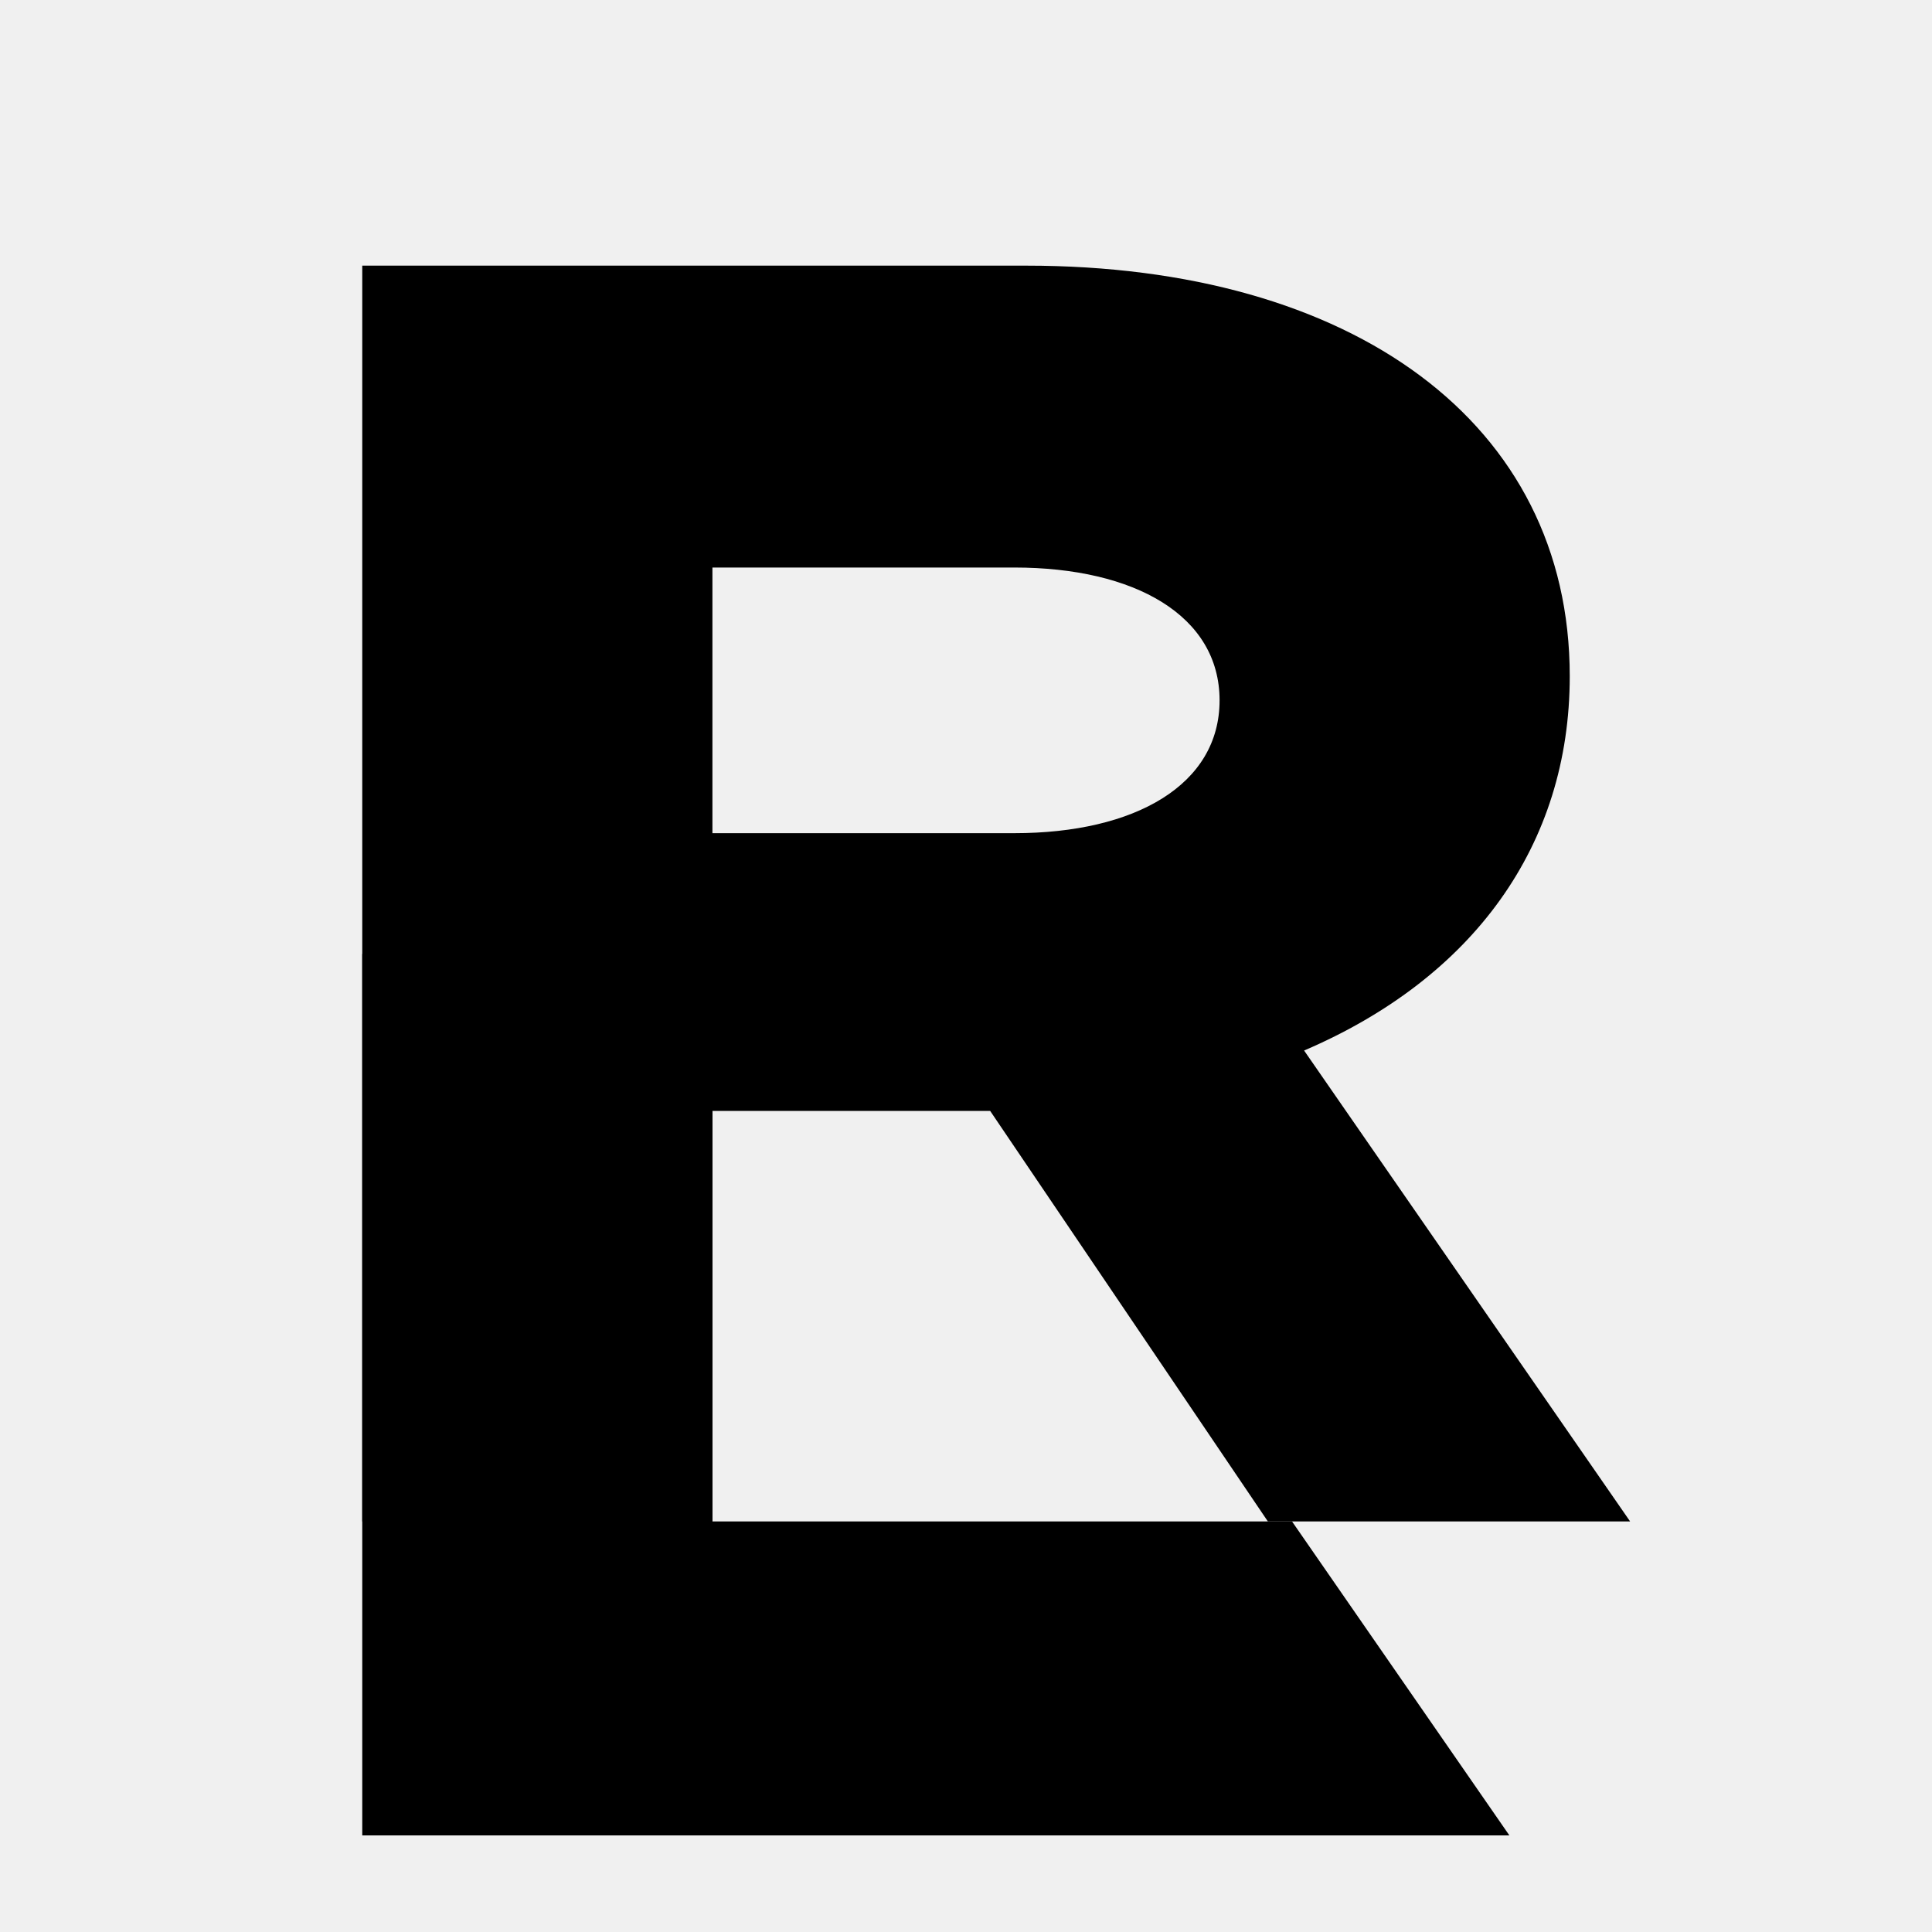
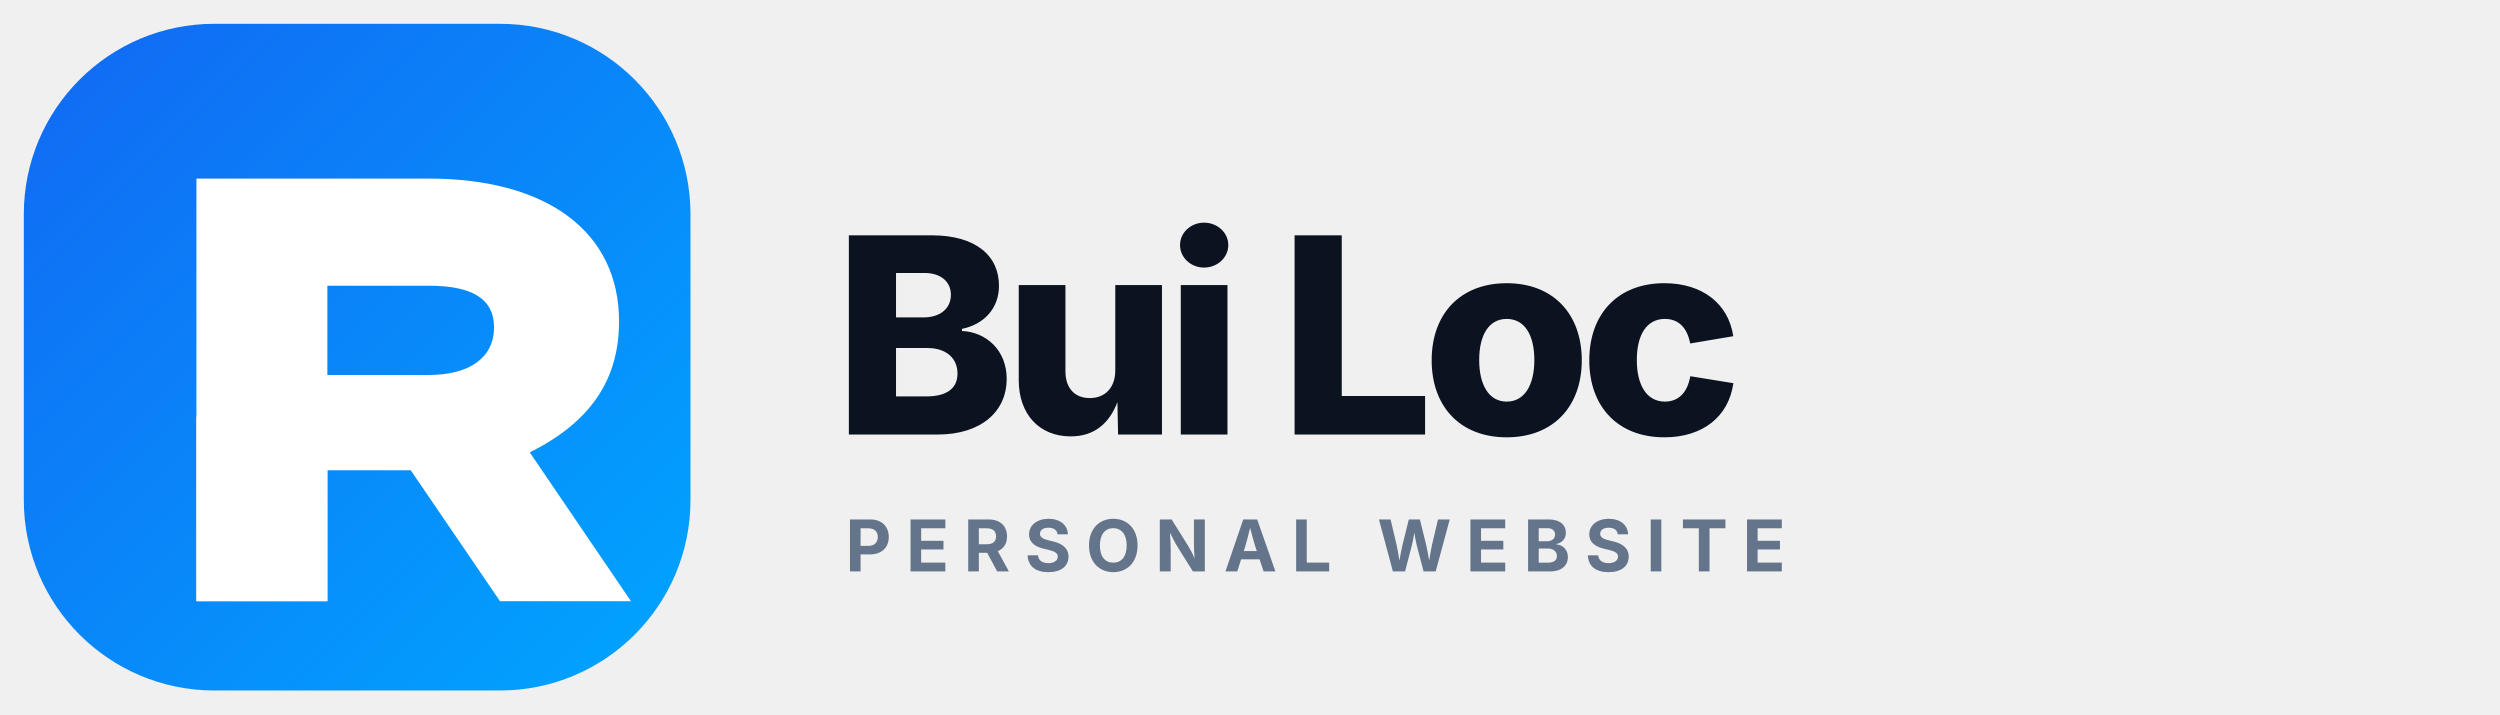
- <svg xmlns="http://www.w3.org/2000/svg" viewBox="0 0 160 160" role="img" aria-label="Bui Loc">
-   <path d="M30 22h55c27 0 45 13 45 34 0 14-8 25-22 31l27 39h-30L82 92H59v34H30V22zm29 25v22h25c10 0 17-4 17-11s-7-11-17-11H59z" fill="currentColor" />
-   <path d="M30 79h29v47h48l18 26H30V79z" fill="currentColor" />
+ <svg xmlns="http://www.w3.org/2000/svg" viewBox="0 0 420 120" role="img" aria-labelledby="title desc">
+   <defs>
+     <linearGradient id="g" x1="0" y1="0" x2="1" y2="1">
+       <stop offset="0" stop-color="#1268F3" />
+       <stop offset="1" stop-color="#00A6FF" />
+     </linearGradient>
+   </defs>
+   <rect x="4" y="4" width="112" height="112" rx="32" fill="url(#g)" />
+   <path d="M33 30h39c20 0 32 9 32 24 0 10-5 17-15 22l17 25H84L69 79H55v22H33V30zm22 18v15h17c7 0 11-3 11-8s-4-7-11-7H55z" fill="#fff" />
+   <path d="M33 70h22v31h32l14 0H33V70z" fill="#fff" opacity=".96" />
+   <text x="140" y="73" font-family="Inter,Arial,sans-serif" font-size="46" font-weight="800" letter-spacing="-2" fill="#0B1220">Bui Loc</text>
+   <text x="142" y="96" font-family="Inter,Arial,sans-serif" font-size="12" font-weight="700" letter-spacing="2.4" fill="#64748B">PERSONAL WEBSITE</text>
</svg>
